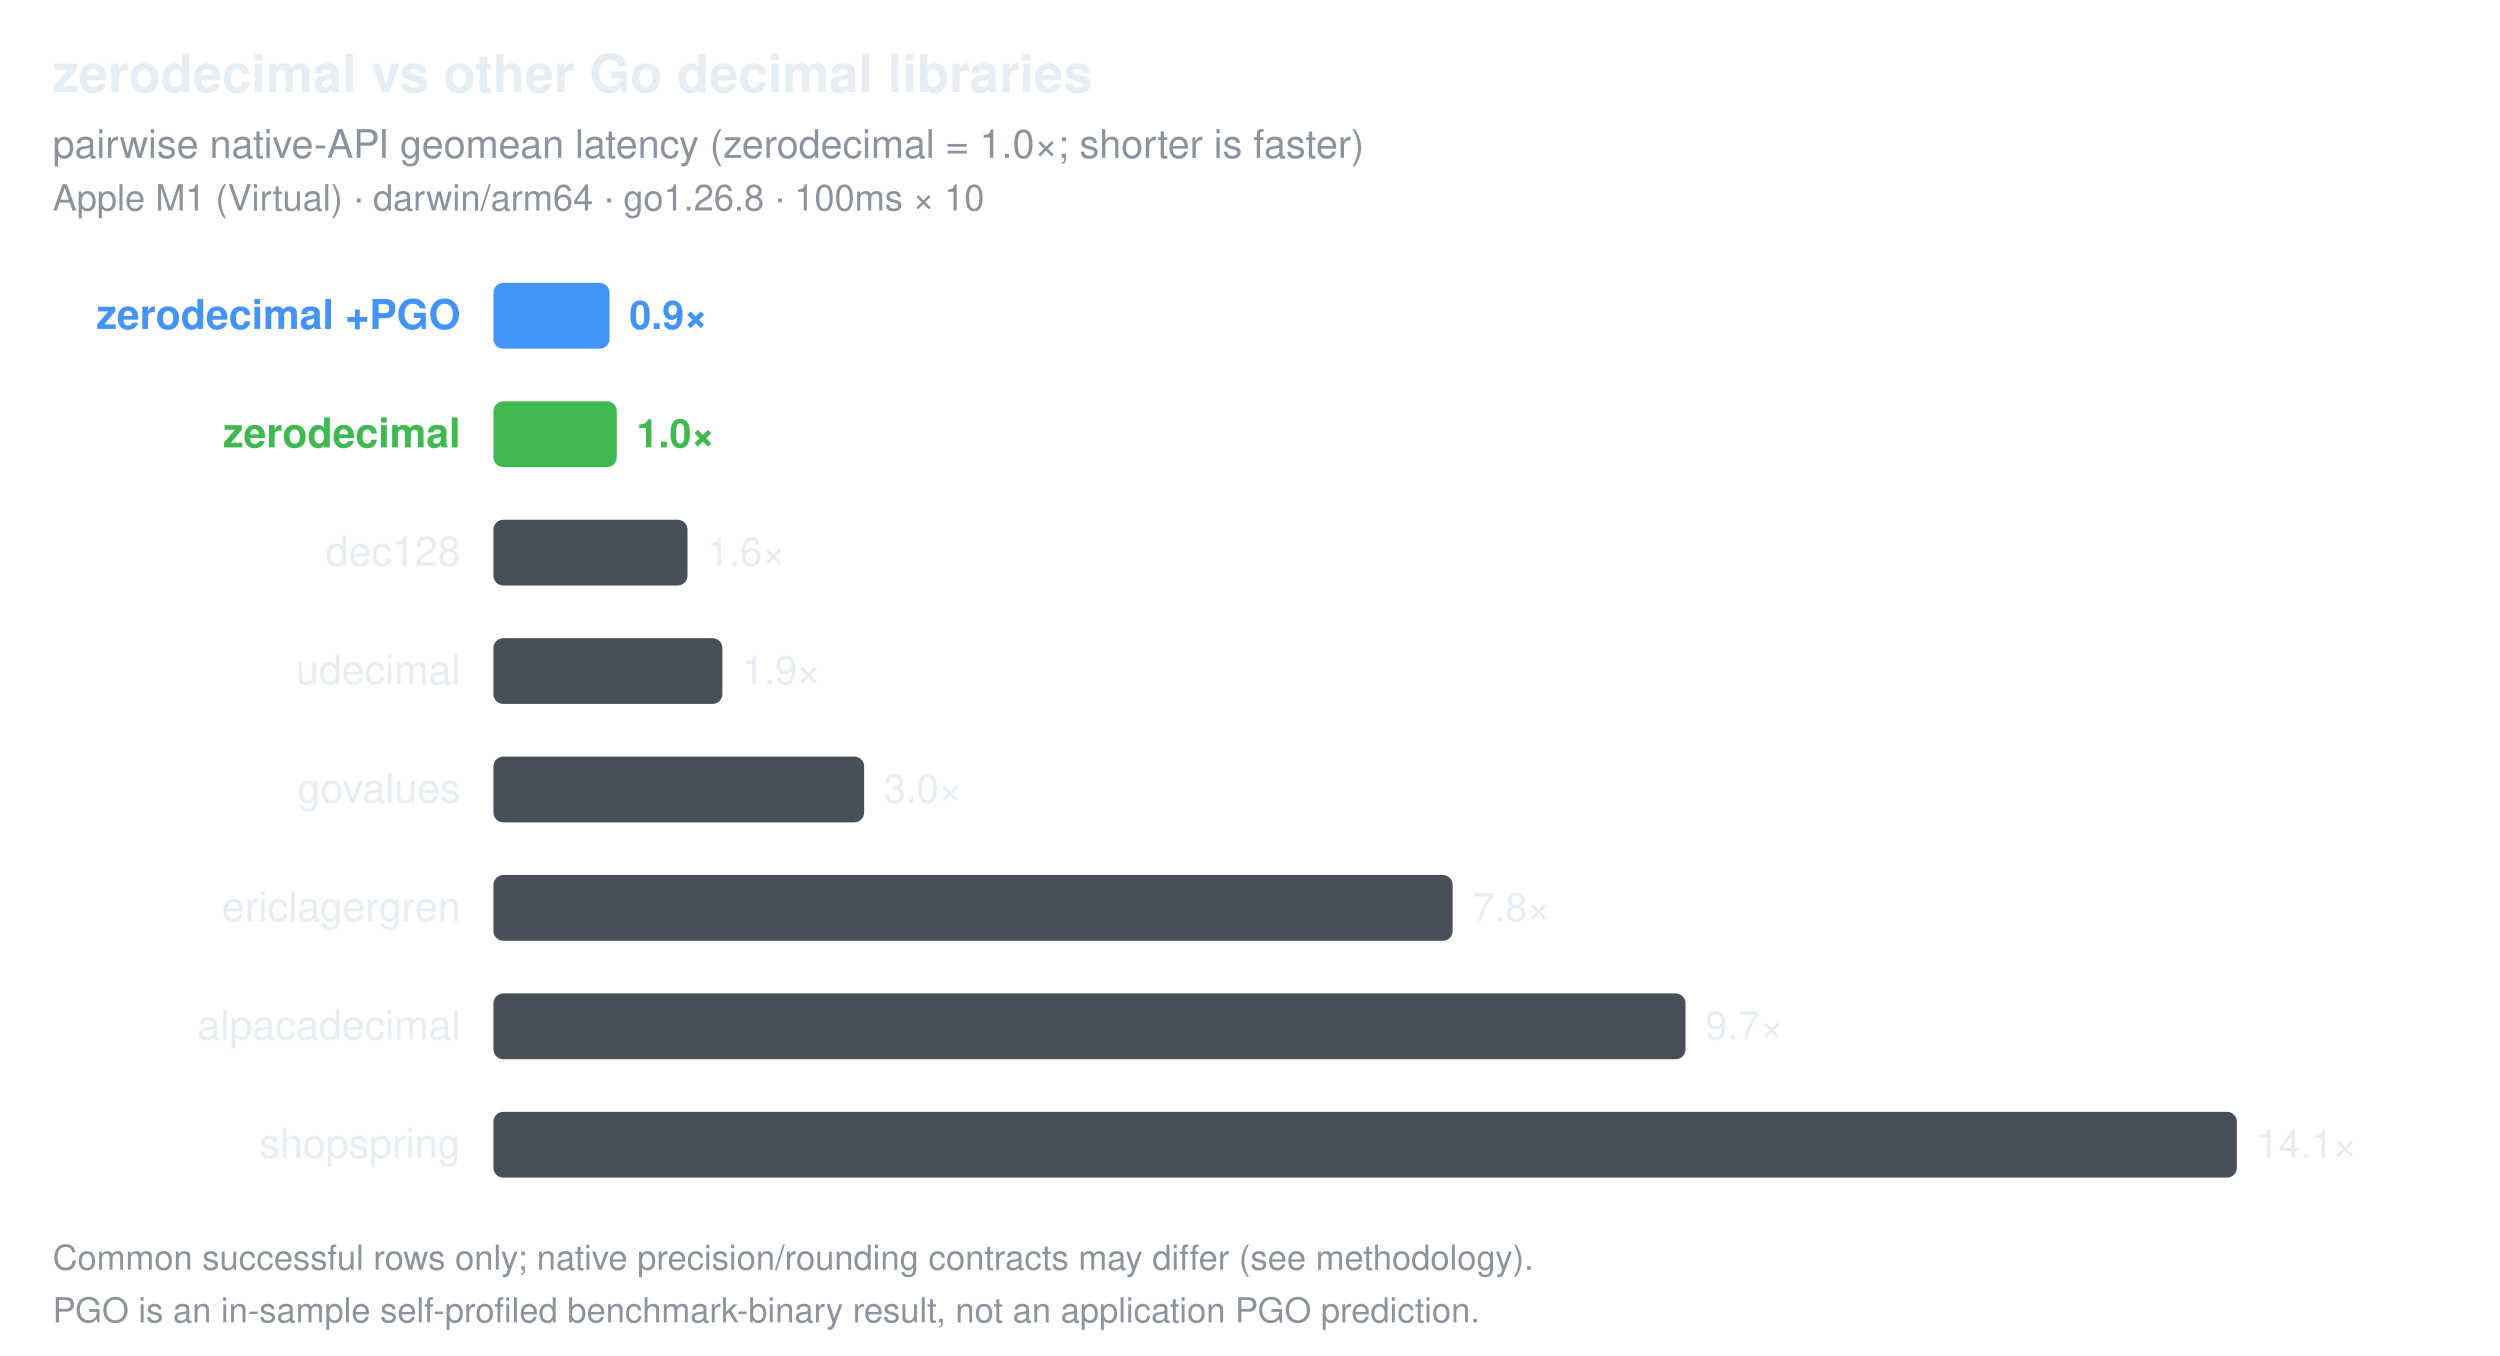
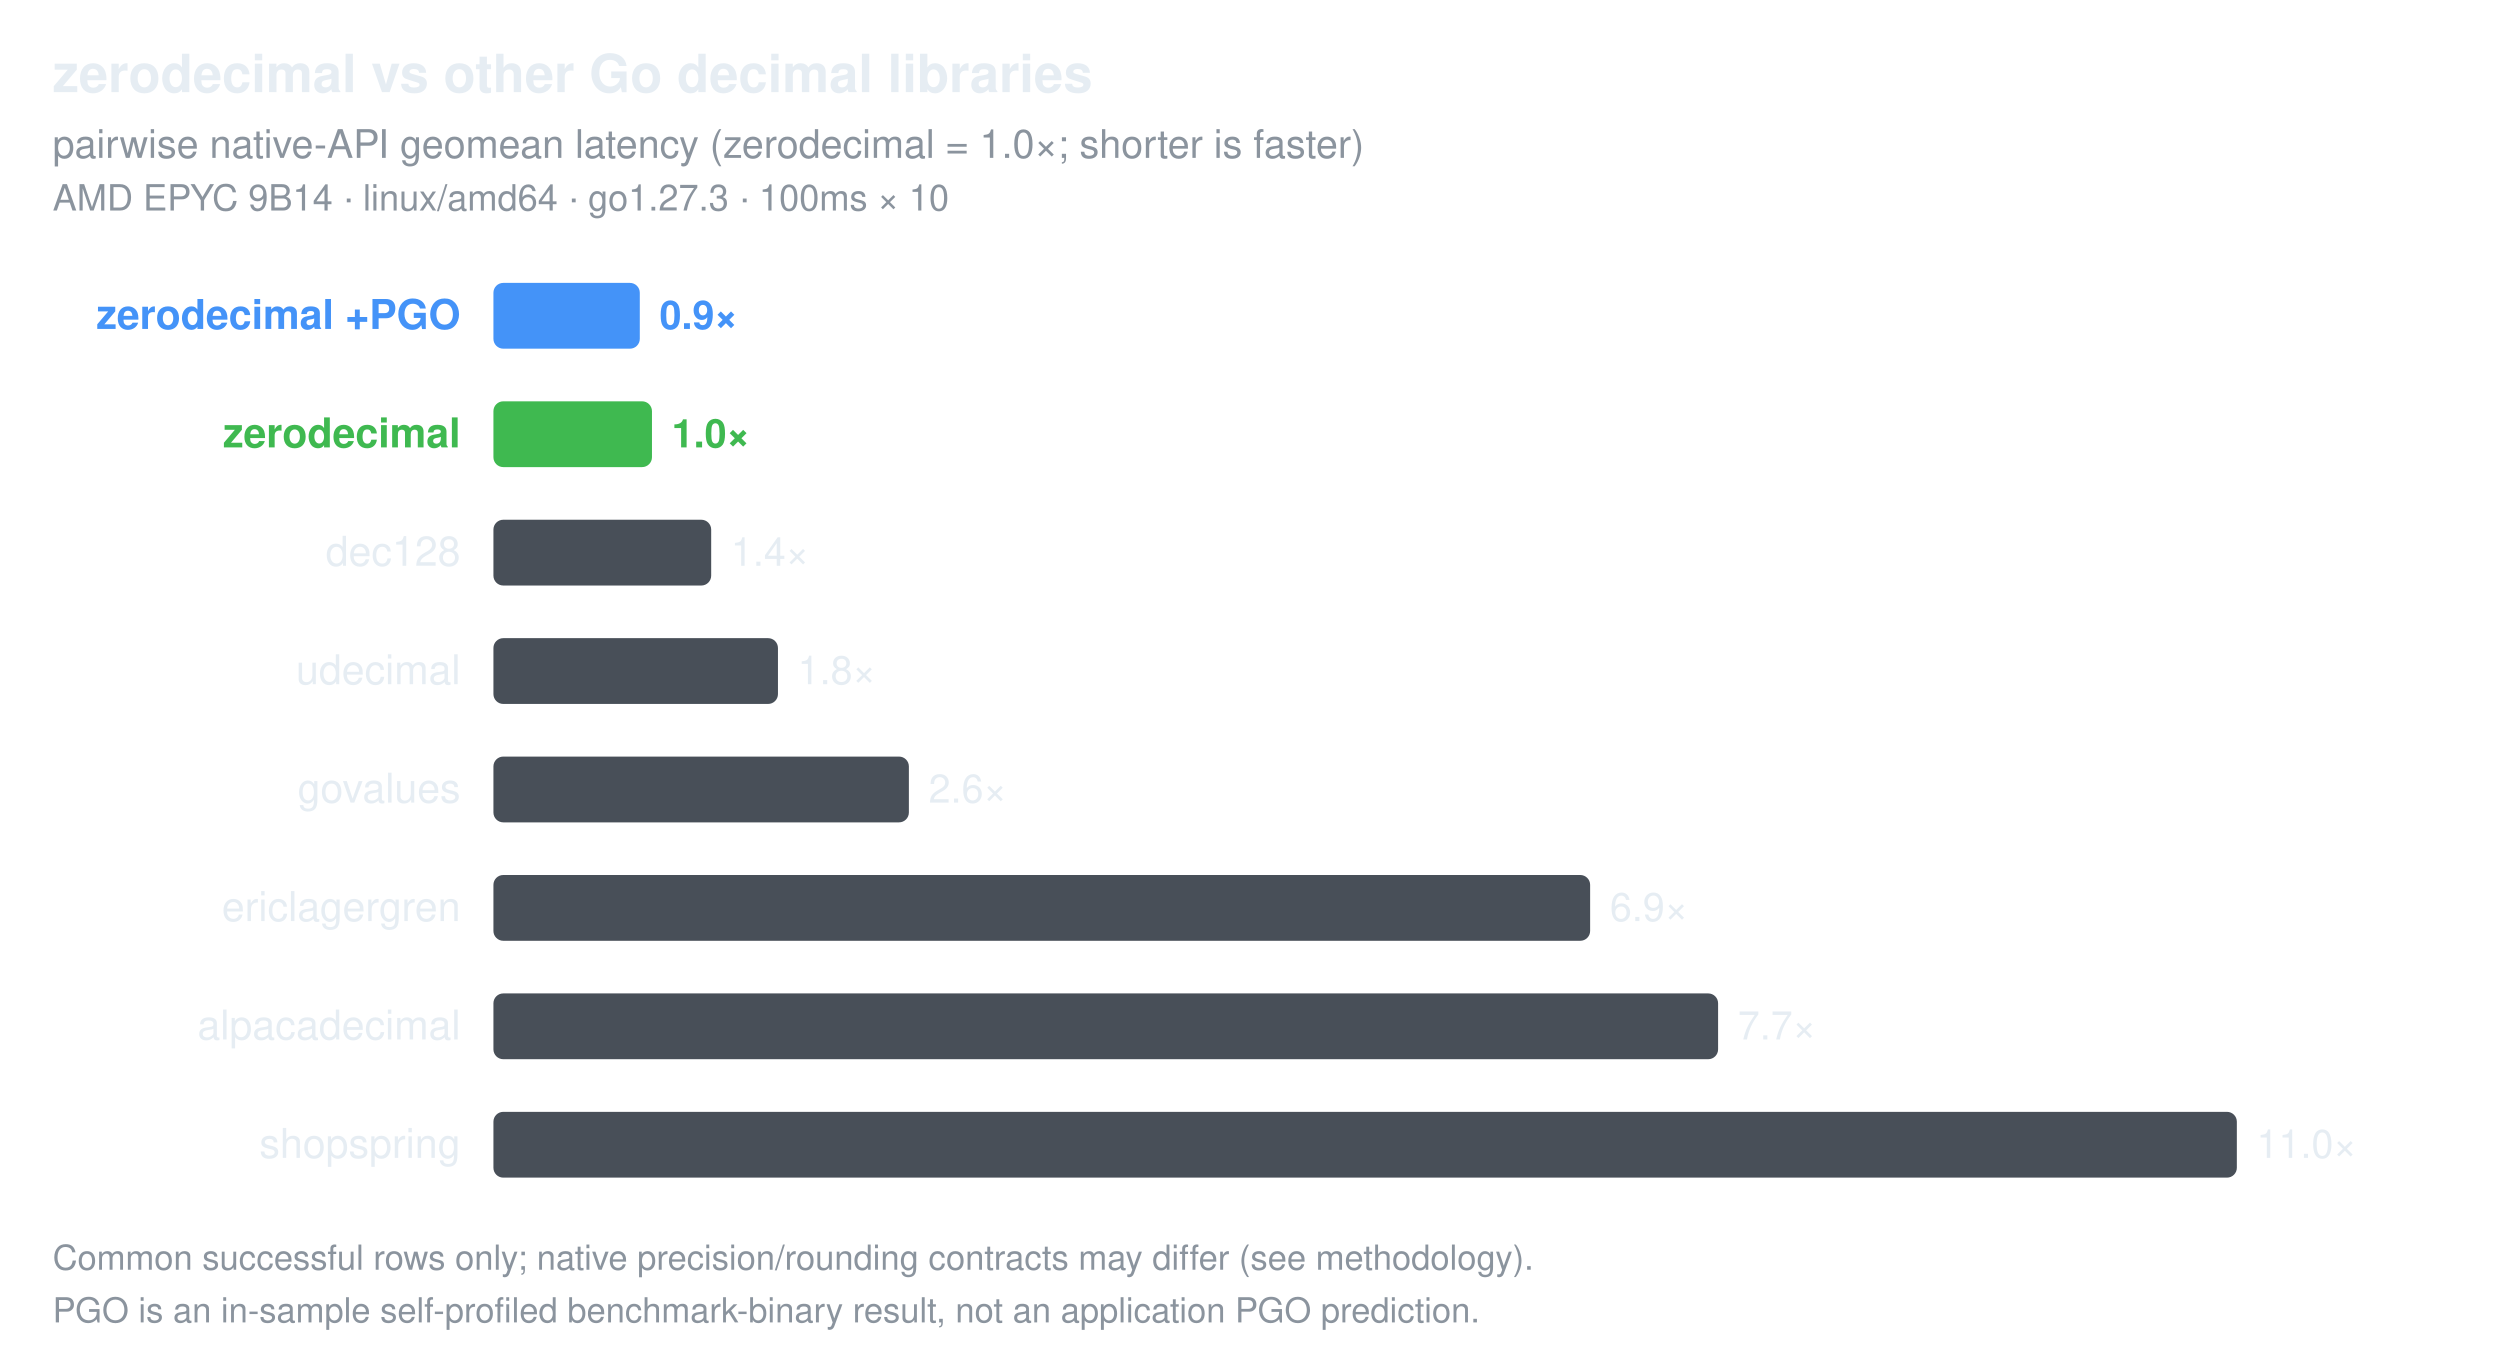
<svg xmlns="http://www.w3.org/2000/svg" width="760" height="412" viewBox="0 0 760 412" font-family="-apple-system,Segoe UI,Helvetica,Arial,sans-serif">
  <text x="16" y="28" font-size="16" font-weight="700" fill="#e6edf3">zerodecimal vs other Go decimal libraries</text>
  <text x="16" y="48" font-size="12" fill="#8b949e">pairwise native-API geomean latency (zerodecimal = 1.0×; shorter is faster)</text>
-   <text x="16" y="64" font-size="11" fill="#8b949e">Apple M1 (Virtual) · darwin/arm64 · go1.26.8 · 100ms × 10</text>
+   <text x="16" y="64" font-size="11" fill="#8b949e">AMD EPYC 9B14 · linux/amd64 · go1.27.3 · 100ms × 10</text>
  <text x="140" y="100" font-size="12.5" font-weight="700" fill="#4493f8" text-anchor="end">zerodecimal +PGO</text>
-   <rect x="150" y="86" width="35.3" height="20" rx="3" fill="#4493f8" />
-   <text x="191.3" y="100" font-size="12" font-weight="700" fill="#4493f8">0.9×</text>
+   <rect x="150" y="86" width="44.5" height="20" rx="3" fill="#4493f8" />
+   <text x="200.5" y="100" font-size="12" font-weight="700" fill="#4493f8">0.9×</text>
  <text x="140" y="136" font-size="12.5" font-weight="700" fill="#3fb950" text-anchor="end">zerodecimal</text>
-   <rect x="150" y="122" width="37.5" height="20" rx="3" fill="#3fb950" />
-   <text x="193.5" y="136" font-size="12" font-weight="700" fill="#3fb950">1.0×</text>
+   <rect x="150" y="122" width="48.2" height="20" rx="3" fill="#3fb950" />
+   <text x="204.2" y="136" font-size="12" font-weight="700" fill="#3fb950">1.0×</text>
  <text x="140" y="172" font-size="12.5" font-weight="400" fill="#e6edf3" text-anchor="end">dec128</text>
-   <rect x="150" y="158" width="59.0" height="20" rx="3" fill="#484f58" />
-   <text x="215.0" y="172" font-size="12" font-weight="400" fill="#e6edf3">1.6×</text>
+   <rect x="150" y="158" width="66.2" height="20" rx="3" fill="#484f58" />
+   <text x="222.2" y="172" font-size="12" font-weight="400" fill="#e6edf3">1.4×</text>
  <text x="140" y="208" font-size="12.5" font-weight="400" fill="#e6edf3" text-anchor="end">udecimal</text>
-   <rect x="150" y="194" width="69.6" height="20" rx="3" fill="#484f58" />
-   <text x="225.6" y="208" font-size="12" font-weight="400" fill="#e6edf3">1.9×</text>
+   <rect x="150" y="194" width="86.5" height="20" rx="3" fill="#484f58" />
+   <text x="242.5" y="208" font-size="12" font-weight="400" fill="#e6edf3">1.8×</text>
  <text x="140" y="244" font-size="12.5" font-weight="400" fill="#e6edf3" text-anchor="end">govalues</text>
-   <rect x="150" y="230" width="112.7" height="20" rx="3" fill="#484f58" />
-   <text x="268.7" y="244" font-size="12" font-weight="400" fill="#e6edf3">3.0×</text>
+   <rect x="150" y="230" width="126.3" height="20" rx="3" fill="#484f58" />
+   <text x="282.3" y="244" font-size="12" font-weight="400" fill="#e6edf3">2.6×</text>
  <text x="140" y="280" font-size="12.5" font-weight="400" fill="#e6edf3" text-anchor="end">ericlagergren</text>
-   <rect x="150" y="266" width="291.6" height="20" rx="3" fill="#484f58" />
-   <text x="447.6" y="280" font-size="12" font-weight="400" fill="#e6edf3">7.8×</text>
+   <rect x="150" y="266" width="333.4" height="20" rx="3" fill="#484f58" />
+   <text x="489.4" y="280" font-size="12" font-weight="400" fill="#e6edf3">6.9×</text>
  <text x="140" y="316" font-size="12.5" font-weight="400" fill="#e6edf3" text-anchor="end">alpacadecimal</text>
-   <rect x="150" y="302" width="362.4" height="20" rx="3" fill="#484f58" />
-   <text x="518.4" y="316" font-size="12" font-weight="400" fill="#e6edf3">9.7×</text>
+   <rect x="150" y="302" width="372.3" height="20" rx="3" fill="#484f58" />
+   <text x="528.3" y="316" font-size="12" font-weight="400" fill="#e6edf3">7.7×</text>
  <text x="140" y="352" font-size="12.5" font-weight="400" fill="#e6edf3" text-anchor="end">shopspring</text>
  <rect x="150" y="338" width="530.0" height="20" rx="3" fill="#484f58" />
-   <text x="686.0" y="352" font-size="12" font-weight="400" fill="#e6edf3">14.1×</text>
+   <text x="686.0" y="352" font-size="12" font-weight="400" fill="#e6edf3">11.0×</text>
  <text x="16" y="386" font-size="10.5" fill="#8b949e">Common successful rows only; native precision/rounding contracts may differ (see methodology).</text>
  <text x="16" y="402" font-size="10.5" fill="#8b949e">PGO is an in-sample self-profiled benchmark-binary result, not an application PGO prediction.</text>
</svg>
